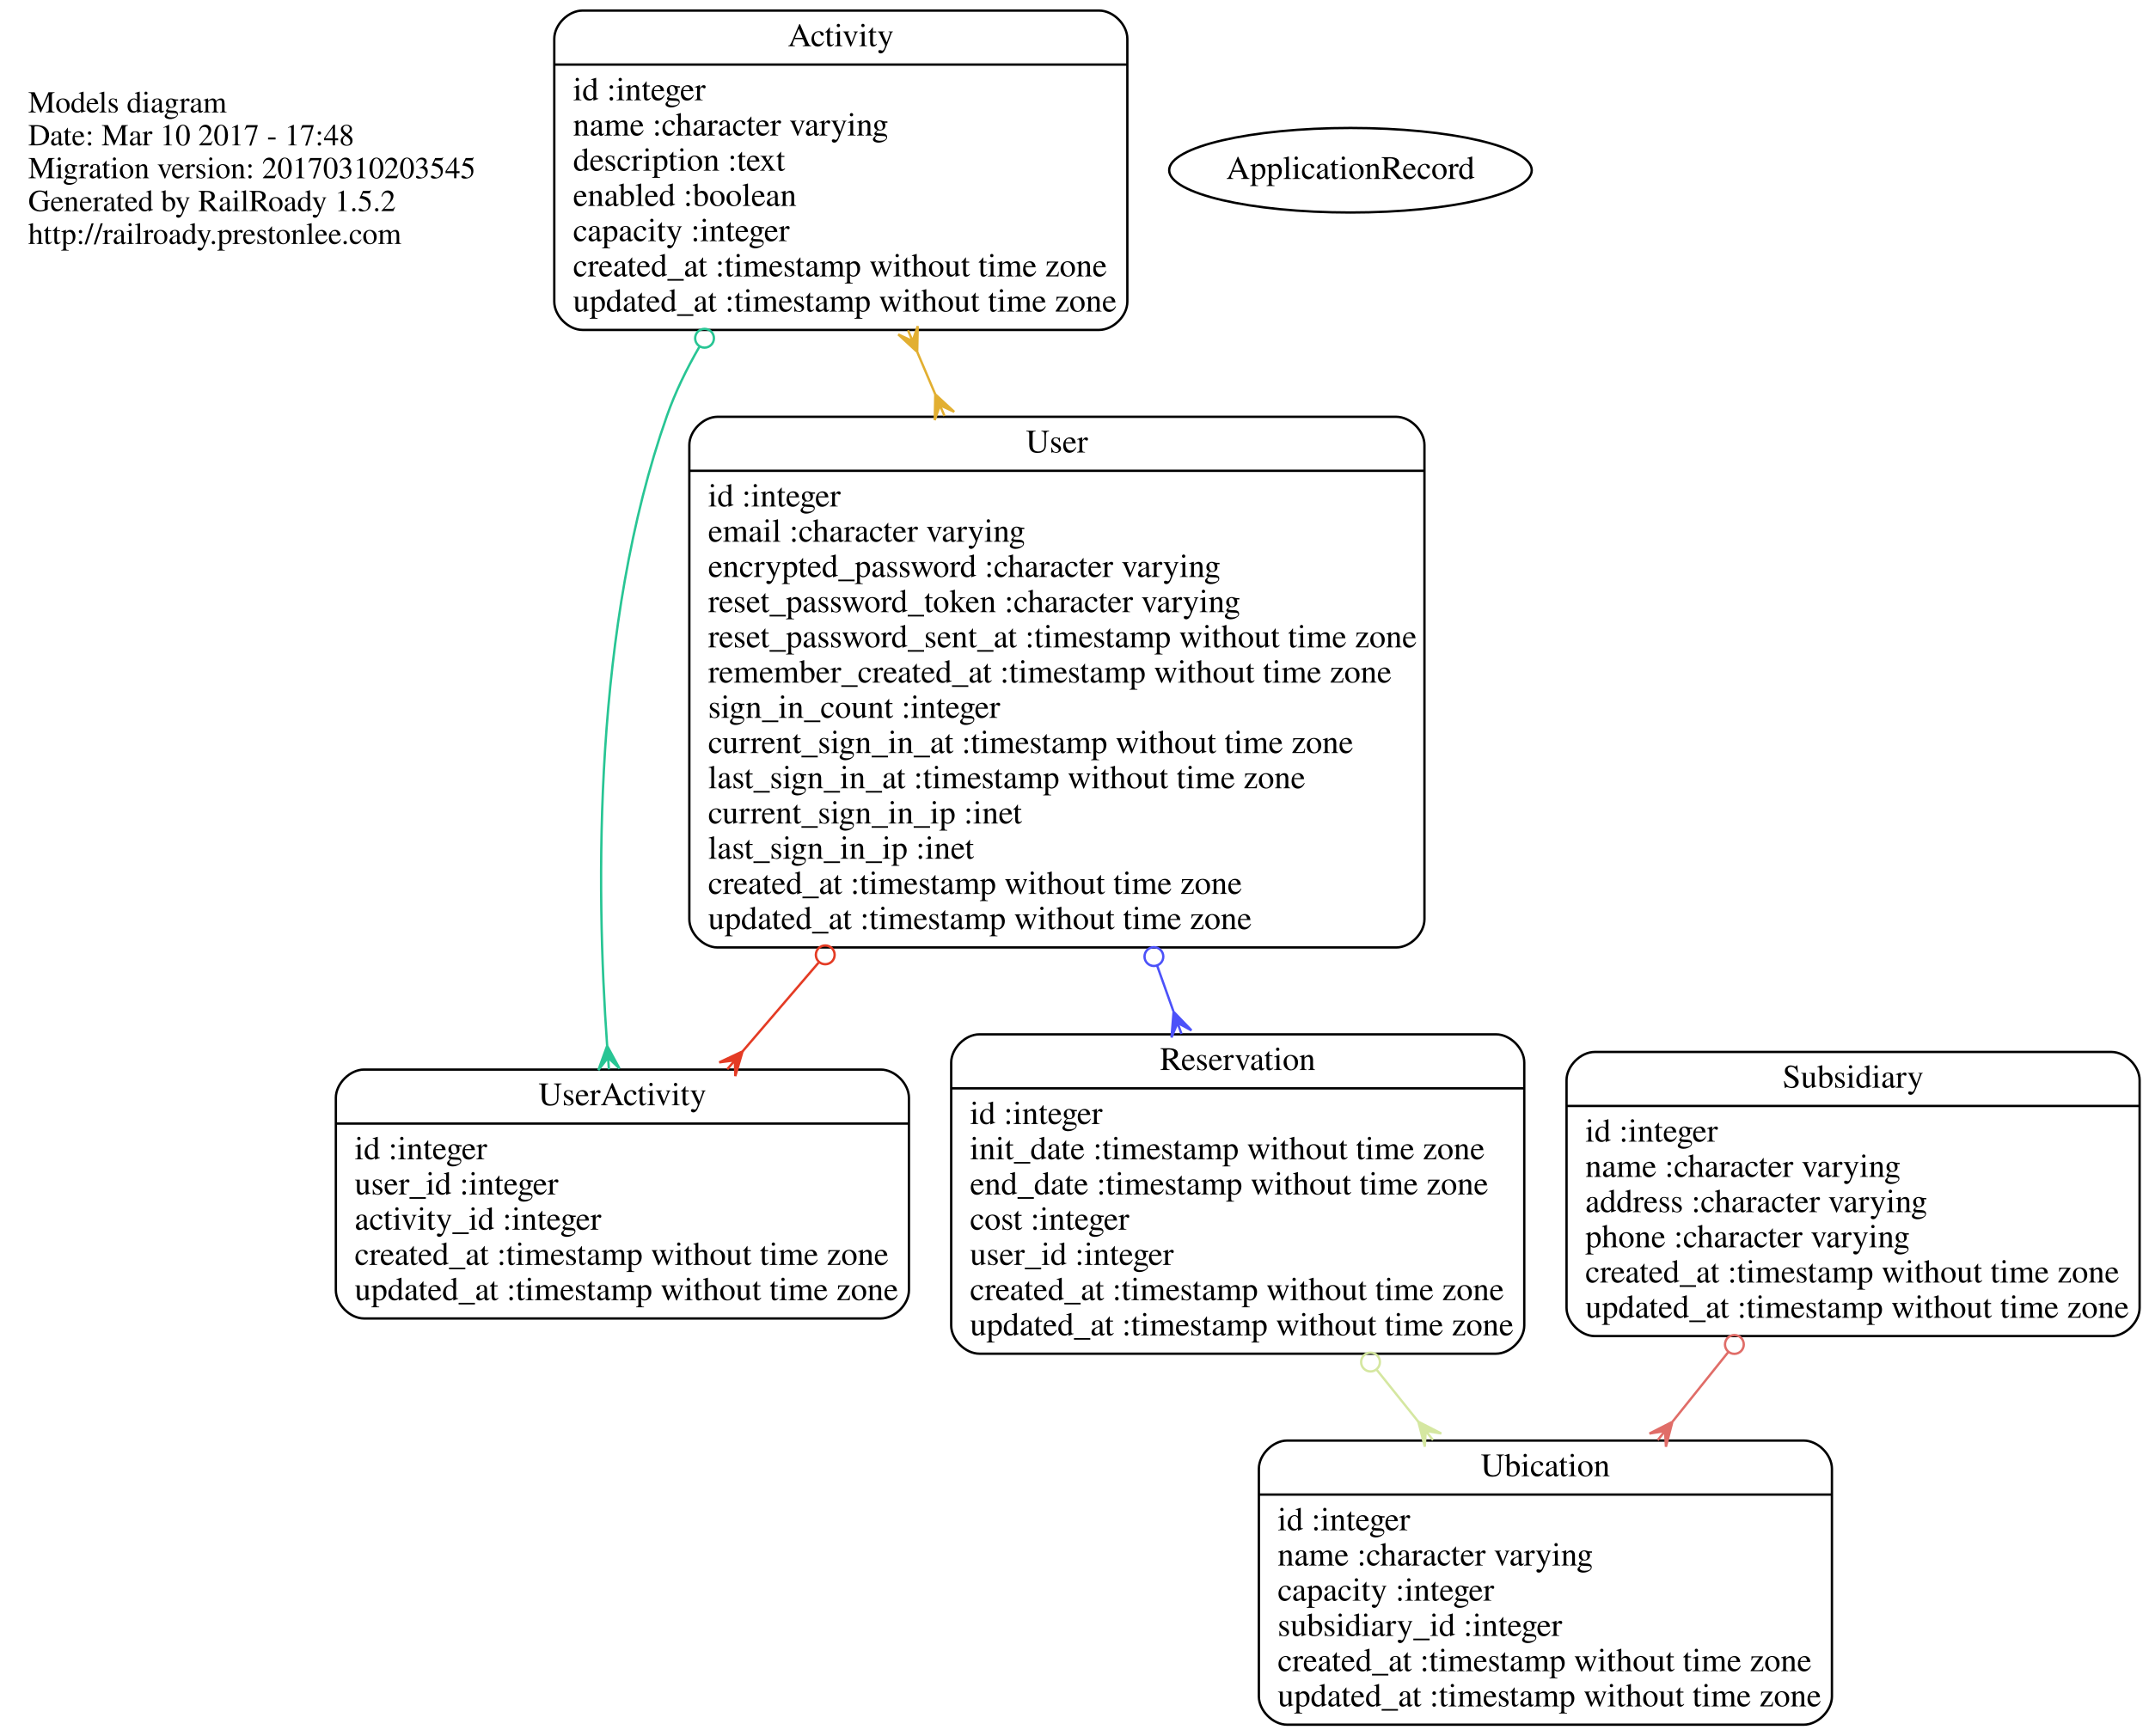
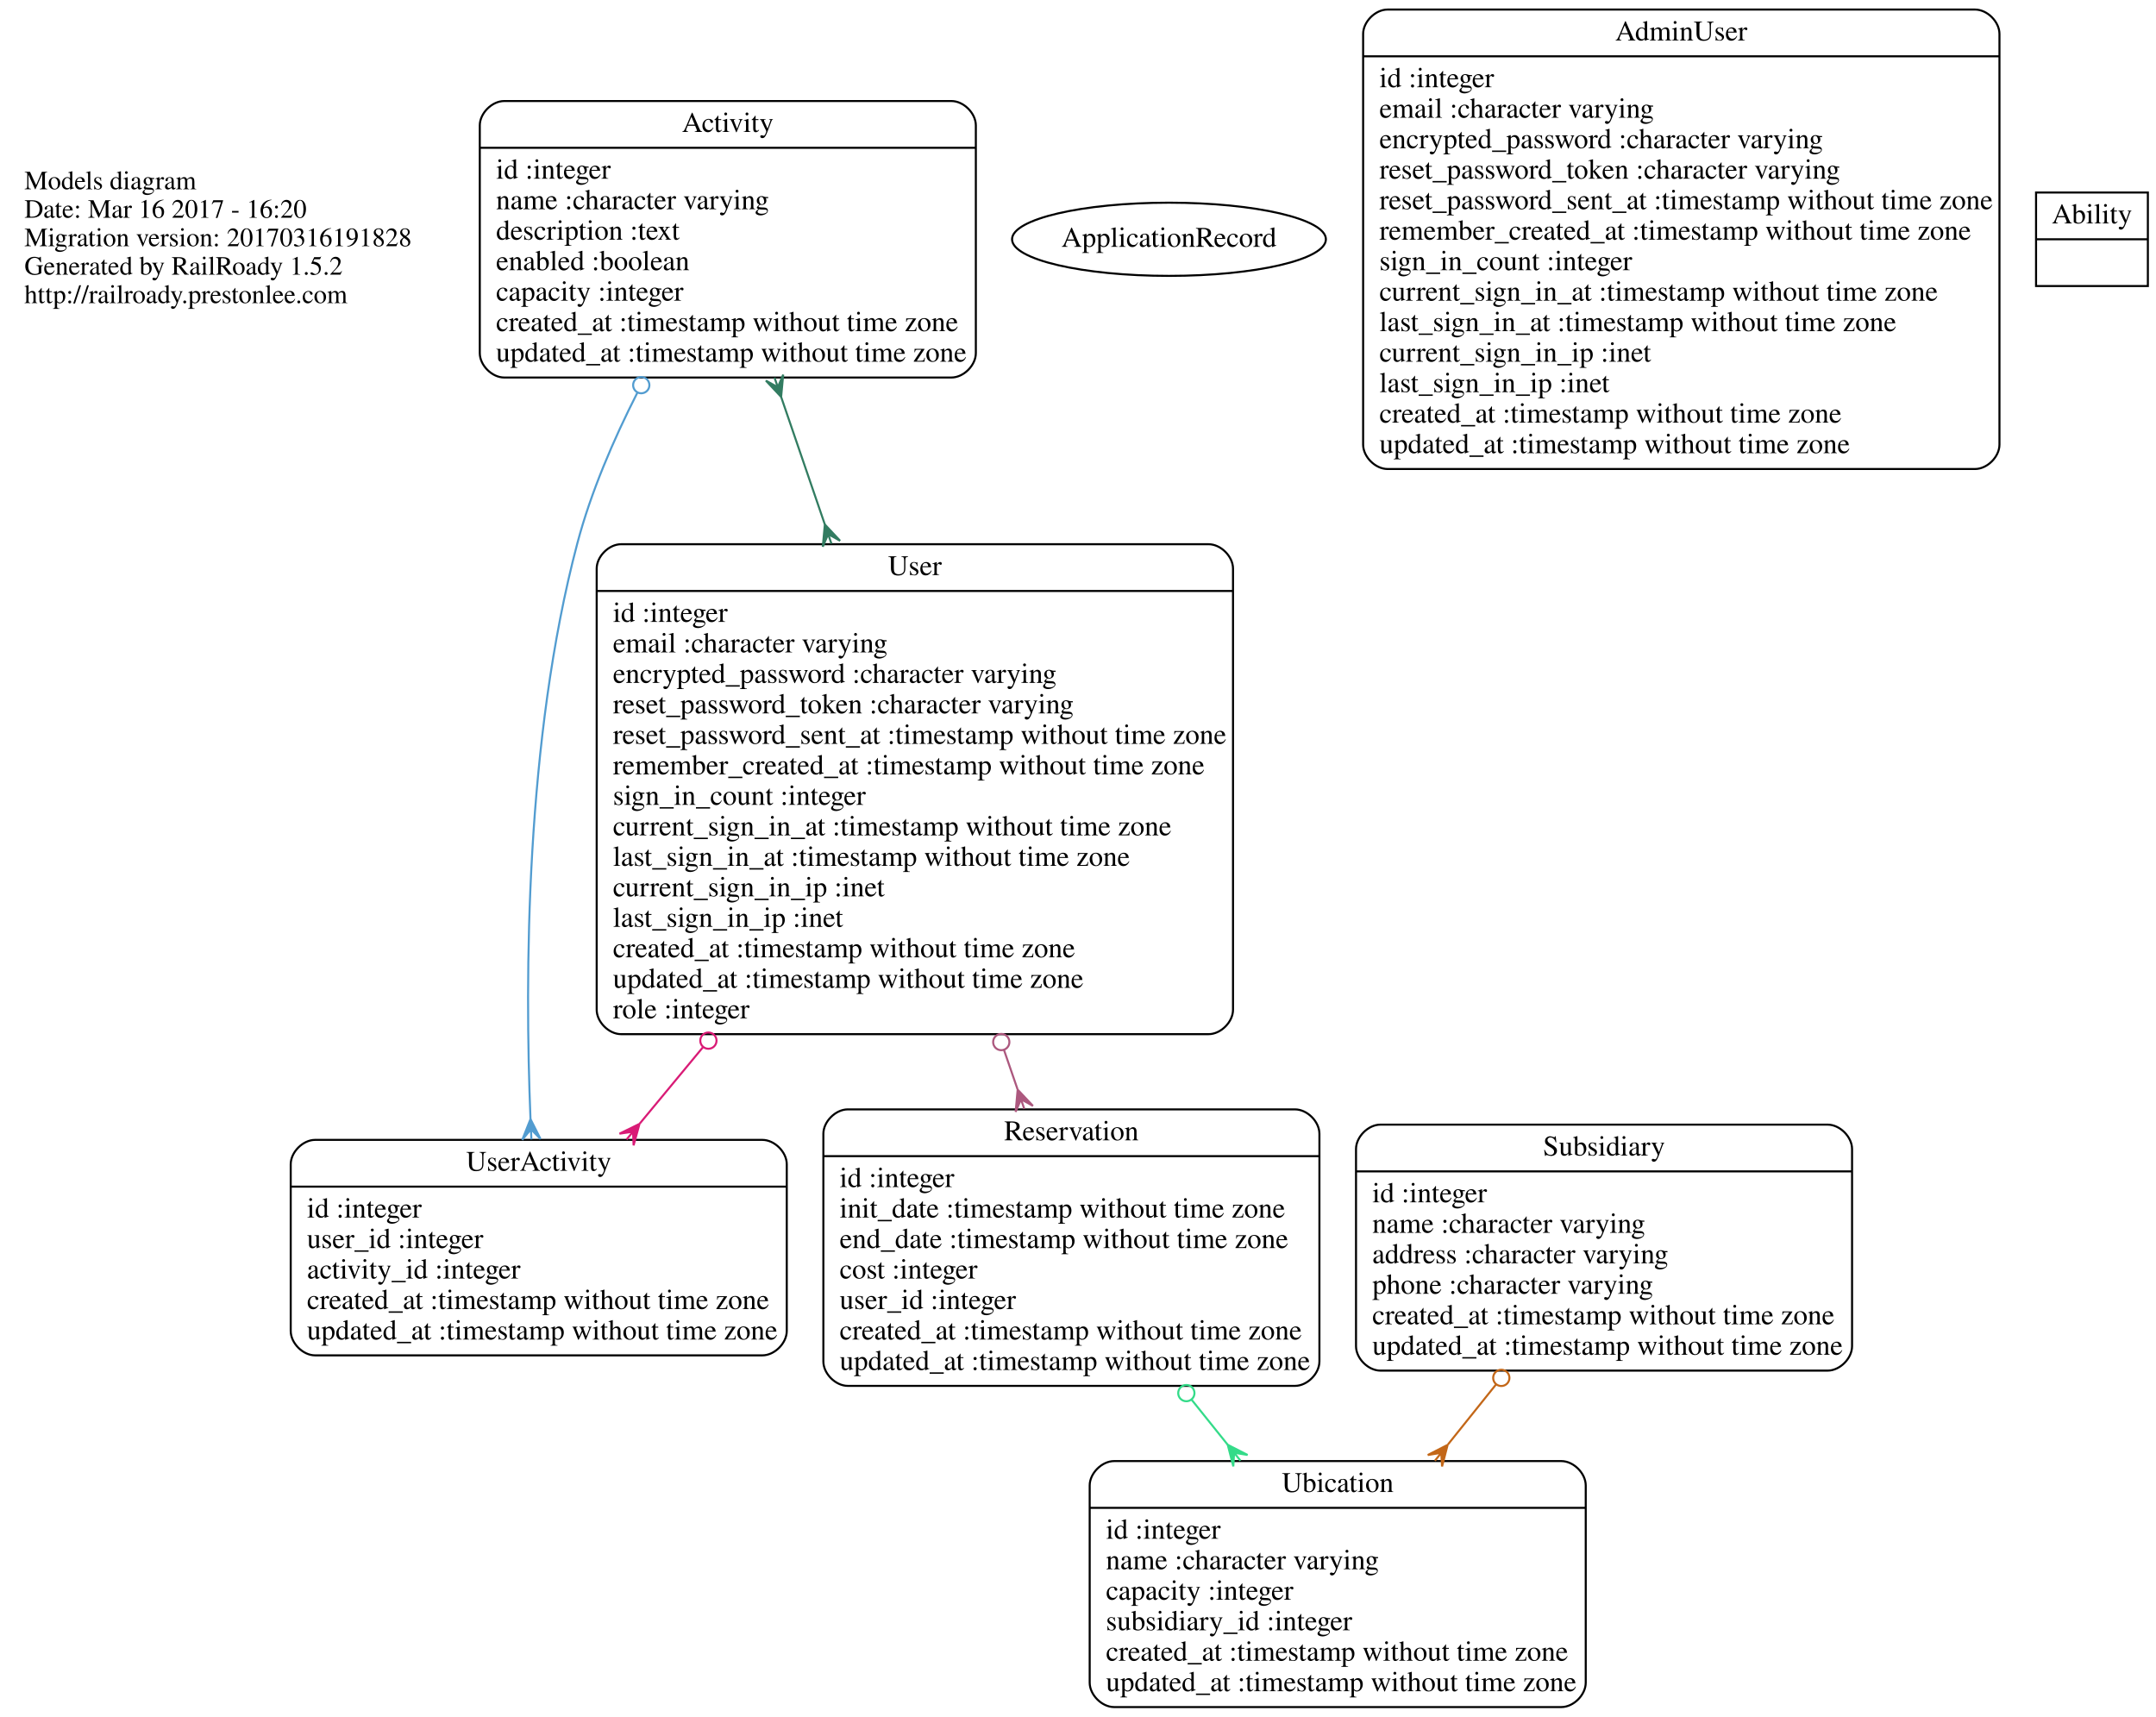
- <svg xmlns="http://www.w3.org/2000/svg" width="915pt" height="739pt" viewBox="0.00 0.00 915.00 739.00">
-   <g id="graph0" class="graph" transform="scale(1 1) rotate(0) translate(4 735)">
-     <polygon fill="none" stroke="none" points="-4,4 -4,-735 911,-735 911,4 -4,4" />
+ <svg xmlns="http://www.w3.org/2000/svg" width="1060pt" height="844pt" viewBox="0.00 0.00 1060.50 844.00">
+   <g id="graph0" class="graph" transform="scale(1 1) rotate(0) translate(4 840)">
+     <polygon fill="none" stroke="none" points="-4,4 -4,-840 1056.5,-840 1056.5,4 -4,4" />
    <g id="node1" class="node">
-       <text text-anchor="start" x="8" y="-687.1" font-family="Times,serif" font-size="13.00">Models diagram</text>
-       <text text-anchor="start" x="8" y="-673.1" font-family="Times,serif" font-size="13.00">Date: Mar 10 2017 - 17:48</text>
-       <text text-anchor="start" x="8" y="-659.1" font-family="Times,serif" font-size="13.00">Migration version: 20170310203545</text>
-       <text text-anchor="start" x="8" y="-645.1" font-family="Times,serif" font-size="13.00">Generated by RailRoady 1.5.2</text>
-       <text text-anchor="start" x="8" y="-631.1" font-family="Times,serif" font-size="13.00">http://railroady.prestonlee.com</text>
+       <text text-anchor="start" x="8" y="-747.1" font-family="Times,serif" font-size="13.00">Models diagram</text>
+       <text text-anchor="start" x="8" y="-733.1" font-family="Times,serif" font-size="13.00">Date: Mar 16 2017 - 16:20</text>
+       <text text-anchor="start" x="8" y="-719.1" font-family="Times,serif" font-size="13.00">Migration version: 20170316191828</text>
+       <text text-anchor="start" x="8" y="-705.1" font-family="Times,serif" font-size="13.00">Generated by RailRoady 1.5.2</text>
+       <text text-anchor="start" x="8" y="-691.1" font-family="Times,serif" font-size="13.00">http://railroady.prestonlee.com</text>
    </g>
    <g id="node2" class="node">
      <path fill="none" stroke="black" d="M151,-173.5C151,-173.5 371,-173.5 371,-173.5 377,-173.5 383,-179.5 383,-185.5 383,-185.5 383,-267.5 383,-267.5 383,-273.5 377,-279.5 371,-279.5 371,-279.5 151,-279.5 151,-279.5 145,-279.5 139,-273.5 139,-267.5 139,-267.5 139,-185.5 139,-185.5 139,-179.5 145,-173.5 151,-173.5" />
      <text text-anchor="middle" x="261" y="-264.3" font-family="Times,serif" font-size="14.00">UserActivity</text>
      <polyline fill="none" stroke="black" points="139,-256.5 383,-256.5 " />
      <text text-anchor="start" x="147" y="-241.3" font-family="Times,serif" font-size="14.00">id :integer</text>
      <text text-anchor="start" x="147" y="-226.3" font-family="Times,serif" font-size="14.00">user_id :integer</text>
      <text text-anchor="start" x="147" y="-211.3" font-family="Times,serif" font-size="14.00">activity_id :integer</text>
      <text text-anchor="start" x="147" y="-196.3" font-family="Times,serif" font-size="14.00">created_at :timestamp without time zone</text>
      <text text-anchor="start" x="147" y="-181.3" font-family="Times,serif" font-size="14.00">updated_at :timestamp without time zone</text>
    </g>
    <g id="node3" class="node">
      <path fill="none" stroke="black" d="M544,-0.5C544,-0.5 764,-0.5 764,-0.5 770,-0.5 776,-6.5 776,-12.5 776,-12.5 776,-109.5 776,-109.5 776,-115.5 770,-121.5 764,-121.5 764,-121.5 544,-121.5 544,-121.5 538,-121.5 532,-115.5 532,-109.5 532,-109.5 532,-12.5 532,-12.5 532,-6.5 538,-0.5 544,-0.5" />
      <text text-anchor="middle" x="654" y="-106.3" font-family="Times,serif" font-size="14.00">Ubication</text>
      <polyline fill="none" stroke="black" points="532,-98.5 776,-98.5 " />
      <text text-anchor="start" x="540" y="-83.3" font-family="Times,serif" font-size="14.00">id :integer</text>
      <text text-anchor="start" x="540" y="-68.3" font-family="Times,serif" font-size="14.00">name :character varying</text>
      <text text-anchor="start" x="540" y="-53.3" font-family="Times,serif" font-size="14.00">capacity :integer</text>
      <text text-anchor="start" x="540" y="-38.3" font-family="Times,serif" font-size="14.00">subsidiary_id :integer</text>
      <text text-anchor="start" x="540" y="-23.3" font-family="Times,serif" font-size="14.00">created_at :timestamp without time zone</text>
      <text text-anchor="start" x="540" y="-8.3" font-family="Times,serif" font-size="14.00">updated_at :timestamp without time zone</text>
    </g>
    <g id="node4" class="node">
-       <ellipse fill="none" stroke="black" cx="571" cy="-662.5" rx="77.187" ry="18" />
-       <text text-anchor="middle" x="571" y="-658.8" font-family="Times,serif" font-size="14.00">ApplicationRecord</text>
+       <ellipse fill="none" stroke="black" cx="571" cy="-722.5" rx="77.187" ry="18" />
+       <text text-anchor="middle" x="571" y="-718.8" font-family="Times,serif" font-size="14.00">ApplicationRecord</text>
    </g>
    <g id="node5" class="node">
+       <path fill="none" stroke="black" d="M678.5,-609.5C678.5,-609.5 967.5,-609.5 967.5,-609.5 973.5,-609.5 979.5,-615.5 979.5,-621.5 979.5,-621.5 979.5,-823.5 979.5,-823.5 979.5,-829.5 973.5,-835.5 967.5,-835.5 967.5,-835.5 678.5,-835.5 678.5,-835.5 672.5,-835.5 666.5,-829.5 666.5,-823.5 666.5,-823.5 666.5,-621.5 666.5,-621.5 666.5,-615.5 672.5,-609.5 678.5,-609.5" />
+       <text text-anchor="middle" x="823" y="-820.3" font-family="Times,serif" font-size="14.00">AdminUser</text>
+       <polyline fill="none" stroke="black" points="666.5,-812.5 979.5,-812.5 " />
+       <text text-anchor="start" x="674.5" y="-797.3" font-family="Times,serif" font-size="14.00">id :integer</text>
+       <text text-anchor="start" x="674.5" y="-782.3" font-family="Times,serif" font-size="14.00">email :character varying</text>
+       <text text-anchor="start" x="674.5" y="-767.3" font-family="Times,serif" font-size="14.00">encrypted_password :character varying</text>
+       <text text-anchor="start" x="674.5" y="-752.3" font-family="Times,serif" font-size="14.00">reset_password_token :character varying</text>
+       <text text-anchor="start" x="674.5" y="-737.3" font-family="Times,serif" font-size="14.00">reset_password_sent_at :timestamp without time zone</text>
+       <text text-anchor="start" x="674.5" y="-722.3" font-family="Times,serif" font-size="14.00">remember_created_at :timestamp without time zone</text>
+       <text text-anchor="start" x="674.5" y="-707.3" font-family="Times,serif" font-size="14.00">sign_in_count :integer</text>
+       <text text-anchor="start" x="674.5" y="-692.3" font-family="Times,serif" font-size="14.00">current_sign_in_at :timestamp without time zone</text>
+       <text text-anchor="start" x="674.5" y="-677.3" font-family="Times,serif" font-size="14.00">last_sign_in_at :timestamp without time zone</text>
+       <text text-anchor="start" x="674.5" y="-662.3" font-family="Times,serif" font-size="14.00">current_sign_in_ip :inet</text>
+       <text text-anchor="start" x="674.5" y="-647.3" font-family="Times,serif" font-size="14.00">last_sign_in_ip :inet</text>
+       <text text-anchor="start" x="674.5" y="-632.3" font-family="Times,serif" font-size="14.00">created_at :timestamp without time zone</text>
+       <text text-anchor="start" x="674.5" y="-617.3" font-family="Times,serif" font-size="14.00">updated_at :timestamp without time zone</text>
+     </g>
+     <g id="node6" class="node">
      <path fill="none" stroke="black" d="M675,-166C675,-166 895,-166 895,-166 901,-166 907,-172 907,-178 907,-178 907,-275 907,-275 907,-281 901,-287 895,-287 895,-287 675,-287 675,-287 669,-287 663,-281 663,-275 663,-275 663,-178 663,-178 663,-172 669,-166 675,-166" />
      <text text-anchor="middle" x="785" y="-271.8" font-family="Times,serif" font-size="14.00">Subsidiary</text>
      <polyline fill="none" stroke="black" points="663,-264 907,-264 " />
      <text text-anchor="start" x="671" y="-248.8" font-family="Times,serif" font-size="14.00">id :integer</text>
      <text text-anchor="start" x="671" y="-233.8" font-family="Times,serif" font-size="14.00">name :character varying</text>
      <text text-anchor="start" x="671" y="-218.8" font-family="Times,serif" font-size="14.00">address :character varying</text>
      <text text-anchor="start" x="671" y="-203.8" font-family="Times,serif" font-size="14.00">phone :character varying</text>
      <text text-anchor="start" x="671" y="-188.8" font-family="Times,serif" font-size="14.00">created_at :timestamp without time zone</text>
      <text text-anchor="start" x="671" y="-173.8" font-family="Times,serif" font-size="14.00">updated_at :timestamp without time zone</text>
    </g>
    <g id="edge1" class="edge">
-       <path fill="none" stroke="#e06d68" d="M731.813,-159.118C724.057,-149.437 716.061,-139.458 708.283,-129.75" />
-       <ellipse fill="none" stroke="#e06d68" cx="734.463" cy="-162.425" rx="4" ry="4" />
-       <polygon fill="#e06d68" stroke="#e06d68" points="708.064,-129.476 705.323,-118.859 704.937,-125.574 701.811,-121.672 701.811,-121.672 701.811,-121.672 704.937,-125.574 698.299,-124.486 708.064,-129.476 708.064,-129.476" />
+       <path fill="none" stroke="#c36718" d="M731.813,-159.118C724.057,-149.437 716.061,-139.458 708.283,-129.75" />
+       <ellipse fill="none" stroke="#c36718" cx="734.463" cy="-162.425" rx="4" ry="4" />
+       <polygon fill="#c36718" stroke="#c36718" points="708.064,-129.476 705.323,-118.859 704.937,-125.574 701.811,-121.672 701.811,-121.672 701.811,-121.672 704.937,-125.574 698.299,-124.486 708.064,-129.476 708.064,-129.476" />
    </g>
-     <g id="node6" class="node">
-       <path fill="none" stroke="black" d="M244,-594.5C244,-594.5 464,-594.5 464,-594.5 470,-594.5 476,-600.5 476,-606.5 476,-606.5 476,-718.5 476,-718.5 476,-724.5 470,-730.5 464,-730.5 464,-730.5 244,-730.5 244,-730.5 238,-730.5 232,-724.5 232,-718.5 232,-718.5 232,-606.5 232,-606.5 232,-600.5 238,-594.5 244,-594.5" />
-       <text text-anchor="middle" x="354" y="-715.3" font-family="Times,serif" font-size="14.00">Activity</text>
-       <polyline fill="none" stroke="black" points="232,-707.5 476,-707.5 " />
-       <text text-anchor="start" x="240" y="-692.3" font-family="Times,serif" font-size="14.00">id :integer</text>
-       <text text-anchor="start" x="240" y="-677.3" font-family="Times,serif" font-size="14.00">name :character varying</text>
-       <text text-anchor="start" x="240" y="-662.3" font-family="Times,serif" font-size="14.00">description :text</text>
-       <text text-anchor="start" x="240" y="-647.3" font-family="Times,serif" font-size="14.00">enabled :boolean</text>
-       <text text-anchor="start" x="240" y="-632.3" font-family="Times,serif" font-size="14.00">capacity :integer</text>
-       <text text-anchor="start" x="240" y="-617.3" font-family="Times,serif" font-size="14.00">created_at :timestamp without time zone</text>
-       <text text-anchor="start" x="240" y="-602.3" font-family="Times,serif" font-size="14.00">updated_at :timestamp without time zone</text>
+     <g id="node7" class="node">
+       <path fill="none" stroke="black" d="M244,-654.5C244,-654.5 464,-654.5 464,-654.5 470,-654.5 476,-660.5 476,-666.5 476,-666.5 476,-778.5 476,-778.5 476,-784.5 470,-790.5 464,-790.5 464,-790.5 244,-790.5 244,-790.5 238,-790.5 232,-784.5 232,-778.5 232,-778.5 232,-666.5 232,-666.5 232,-660.5 238,-654.5 244,-654.5" />
+       <text text-anchor="middle" x="354" y="-775.3" font-family="Times,serif" font-size="14.00">Activity</text>
+       <polyline fill="none" stroke="black" points="232,-767.5 476,-767.5 " />
+       <text text-anchor="start" x="240" y="-752.3" font-family="Times,serif" font-size="14.00">id :integer</text>
+       <text text-anchor="start" x="240" y="-737.3" font-family="Times,serif" font-size="14.00">name :character varying</text>
+       <text text-anchor="start" x="240" y="-722.3" font-family="Times,serif" font-size="14.00">description :text</text>
+       <text text-anchor="start" x="240" y="-707.3" font-family="Times,serif" font-size="14.00">enabled :boolean</text>
+       <text text-anchor="start" x="240" y="-692.3" font-family="Times,serif" font-size="14.00">capacity :integer</text>
+       <text text-anchor="start" x="240" y="-677.3" font-family="Times,serif" font-size="14.00">created_at :timestamp without time zone</text>
+       <text text-anchor="start" x="240" y="-662.3" font-family="Times,serif" font-size="14.00">updated_at :timestamp without time zone</text>
    </g>
    <g id="edge2" class="edge">
-       <path fill="none" stroke="#28c594" d="M293.749,-587.243C288.295,-577.81 283.513,-567.96 280,-558 248.544,-468.811 249.677,-357.727 254.5,-289.746" />
-       <ellipse fill="none" stroke="#28c594" cx="295.978" cy="-590.944" rx="4" ry="4" />
-       <polygon fill="#28c594" stroke="#28c594" points="254.511,-289.598 259.755,-279.967 254.889,-284.612 255.268,-279.627 255.268,-279.627 255.268,-279.627 254.889,-284.612 250.781,-279.286 254.511,-289.598 254.511,-289.598" />
+       <path fill="none" stroke="#529cd0" d="M309.462,-646.95C297.802,-623.991 286.647,-598.128 280,-573 254.484,-476.547 254.079,-359.827 256.942,-289.732" />
+       <ellipse fill="none" stroke="#529cd0" cx="311.423" cy="-650.744" rx="4" ry="4" />
+       <polygon fill="#529cd0" stroke="#529cd0" points="256.942,-289.727 261.881,-279.936 257.164,-284.732 257.385,-279.737 257.385,-279.737 257.385,-279.737 257.164,-284.732 252.89,-279.537 256.942,-289.727 256.942,-289.727" />
    </g>
-     <g id="node7" class="node">
-       <path fill="none" stroke="black" d="M301.5,-331.5C301.5,-331.5 590.5,-331.5 590.5,-331.5 596.5,-331.5 602.5,-337.5 602.5,-343.5 602.5,-343.5 602.5,-545.5 602.5,-545.5 602.5,-551.5 596.5,-557.5 590.5,-557.5 590.5,-557.5 301.5,-557.5 301.5,-557.5 295.5,-557.5 289.5,-551.5 289.5,-545.5 289.5,-545.5 289.5,-343.5 289.5,-343.5 289.5,-337.5 295.5,-331.5 301.5,-331.5" />
-       <text text-anchor="middle" x="446" y="-542.3" font-family="Times,serif" font-size="14.00">User</text>
-       <polyline fill="none" stroke="black" points="289.5,-534.5 602.5,-534.5 " />
-       <text text-anchor="start" x="297.5" y="-519.3" font-family="Times,serif" font-size="14.00">id :integer</text>
-       <text text-anchor="start" x="297.5" y="-504.3" font-family="Times,serif" font-size="14.00">email :character varying</text>
-       <text text-anchor="start" x="297.5" y="-489.3" font-family="Times,serif" font-size="14.00">encrypted_password :character varying</text>
-       <text text-anchor="start" x="297.5" y="-474.3" font-family="Times,serif" font-size="14.00">reset_password_token :character varying</text>
-       <text text-anchor="start" x="297.5" y="-459.3" font-family="Times,serif" font-size="14.00">reset_password_sent_at :timestamp without time zone</text>
-       <text text-anchor="start" x="297.5" y="-444.3" font-family="Times,serif" font-size="14.00">remember_created_at :timestamp without time zone</text>
-       <text text-anchor="start" x="297.5" y="-429.3" font-family="Times,serif" font-size="14.00">sign_in_count :integer</text>
-       <text text-anchor="start" x="297.5" y="-414.3" font-family="Times,serif" font-size="14.00">current_sign_in_at :timestamp without time zone</text>
-       <text text-anchor="start" x="297.5" y="-399.3" font-family="Times,serif" font-size="14.00">last_sign_in_at :timestamp without time zone</text>
-       <text text-anchor="start" x="297.5" y="-384.3" font-family="Times,serif" font-size="14.00">current_sign_in_ip :inet</text>
-       <text text-anchor="start" x="297.5" y="-369.3" font-family="Times,serif" font-size="14.00">last_sign_in_ip :inet</text>
-       <text text-anchor="start" x="297.5" y="-354.3" font-family="Times,serif" font-size="14.00">created_at :timestamp without time zone</text>
-       <text text-anchor="start" x="297.5" y="-339.3" font-family="Times,serif" font-size="14.00">updated_at :timestamp without time zone</text>
+     <g id="node9" class="node">
+       <path fill="none" stroke="black" d="M301.5,-331.5C301.5,-331.5 590.5,-331.5 590.5,-331.5 596.5,-331.5 602.5,-337.5 602.5,-343.5 602.5,-343.5 602.5,-560.5 602.5,-560.5 602.5,-566.5 596.5,-572.5 590.5,-572.5 590.5,-572.5 301.5,-572.5 301.5,-572.5 295.5,-572.5 289.5,-566.5 289.5,-560.5 289.5,-560.5 289.5,-343.5 289.5,-343.5 289.5,-337.5 295.5,-331.5 301.5,-331.5" />
+       <text text-anchor="middle" x="446" y="-557.3" font-family="Times,serif" font-size="14.00">User</text>
+       <polyline fill="none" stroke="black" points="289.5,-549.5 602.5,-549.5 " />
+       <text text-anchor="start" x="297.5" y="-534.3" font-family="Times,serif" font-size="14.00">id :integer</text>
+       <text text-anchor="start" x="297.5" y="-519.3" font-family="Times,serif" font-size="14.00">email :character varying</text>
+       <text text-anchor="start" x="297.5" y="-504.3" font-family="Times,serif" font-size="14.00">encrypted_password :character varying</text>
+       <text text-anchor="start" x="297.5" y="-489.3" font-family="Times,serif" font-size="14.00">reset_password_token :character varying</text>
+       <text text-anchor="start" x="297.5" y="-474.3" font-family="Times,serif" font-size="14.00">reset_password_sent_at :timestamp without time zone</text>
+       <text text-anchor="start" x="297.5" y="-459.3" font-family="Times,serif" font-size="14.00">remember_created_at :timestamp without time zone</text>
+       <text text-anchor="start" x="297.5" y="-444.3" font-family="Times,serif" font-size="14.00">sign_in_count :integer</text>
+       <text text-anchor="start" x="297.5" y="-429.3" font-family="Times,serif" font-size="14.00">current_sign_in_at :timestamp without time zone</text>
+       <text text-anchor="start" x="297.5" y="-414.3" font-family="Times,serif" font-size="14.00">last_sign_in_at :timestamp without time zone</text>
+       <text text-anchor="start" x="297.5" y="-399.3" font-family="Times,serif" font-size="14.00">current_sign_in_ip :inet</text>
+       <text text-anchor="start" x="297.5" y="-384.3" font-family="Times,serif" font-size="14.00">last_sign_in_ip :inet</text>
+       <text text-anchor="start" x="297.5" y="-369.3" font-family="Times,serif" font-size="14.00">created_at :timestamp without time zone</text>
+       <text text-anchor="start" x="297.5" y="-354.3" font-family="Times,serif" font-size="14.00">updated_at :timestamp without time zone</text>
+       <text text-anchor="start" x="297.5" y="-339.3" font-family="Times,serif" font-size="14.00">role :integer</text>
    </g>
    <g id="edge3" class="edge">
-       <path fill="none" stroke="#e2af31" d="M386.618,-584.919C389.079,-579.141 391.596,-573.232 394.137,-567.266" />
-       <polygon fill="#e2af31" stroke="#e2af31" points="386.524,-585.14 378.465,-592.577 384.564,-589.74 382.605,-594.34 382.605,-594.34 382.605,-594.34 384.564,-589.74 386.745,-596.104 386.524,-585.14 386.524,-585.14" />
-       <polygon fill="#e2af31" stroke="#e2af31" points="394.227,-567.055 402.285,-559.618 396.186,-562.455 398.145,-557.854 398.145,-557.854 398.145,-557.854 396.186,-562.455 394.005,-556.091 394.227,-567.055 394.227,-567.055" />
+       <path fill="none" stroke="#327c61" d="M380.224,-644.965C386.943,-625.357 394.357,-603.72 401.712,-582.254" />
+       <polygon fill="#327c61" stroke="#327c61" points="380.22,-644.979 372.721,-652.98 378.599,-649.709 376.978,-654.439 376.978,-654.439 376.978,-654.439 378.599,-649.709 381.235,-655.897 380.22,-644.979 380.22,-644.979" />
+       <polygon fill="#327c61" stroke="#327c61" points="401.73,-582.202 409.228,-574.201 403.35,-577.472 404.971,-572.742 404.971,-572.742 404.971,-572.742 403.35,-577.472 400.714,-571.283 401.73,-582.202 401.73,-582.202" />
+     </g>
+     <g id="node8" class="node">
+       <polygon fill="none" stroke="black" points="997.5,-699.5 997.5,-745.5 1052.5,-745.5 1052.5,-699.5 997.5,-699.5" />
+       <text text-anchor="middle" x="1025" y="-730.3" font-family="Times,serif" font-size="14.00">Ability</text>
+       <polyline fill="none" stroke="black" points="997.5,-722.5 1052.5,-722.5 " />
+       <text text-anchor="middle" x="1025" y="-707.3" font-family="Times,serif" font-size="14.00"> </text>
    </g>
    <g id="edge5" class="edge">
-       <path fill="none" stroke="#e43b24" d="M344.542,-325.041C333.368,-311.995 322.37,-299.154 312.208,-287.289" />
-       <ellipse fill="none" stroke="#e43b24" cx="347.376" cy="-328.35" rx="4" ry="4" />
-       <polygon fill="#e43b24" stroke="#e43b24" points="312.163,-287.236 309.076,-276.714 308.911,-283.439 305.658,-279.641 305.658,-279.641 305.658,-279.641 308.911,-283.439 302.24,-282.569 312.163,-287.236 312.163,-287.236" />
+       <path fill="none" stroke="#d91b76" d="M341.728,-325.028C330.998,-312.066 320.484,-299.363 310.774,-287.633" />
+       <ellipse fill="none" stroke="#d91b76" cx="344.45" cy="-328.317" rx="4" ry="4" />
+       <polygon fill="#d91b76" stroke="#d91b76" points="310.565,-287.379 307.655,-276.807 307.376,-283.528 304.188,-279.676 304.188,-279.676 304.188,-279.676 307.376,-283.528 300.722,-282.545 310.565,-287.379 310.565,-287.379" />
    </g>
-     <g id="node8" class="node">
+     <g id="node10" class="node">
      <path fill="none" stroke="black" d="M413,-158.5C413,-158.5 633,-158.5 633,-158.5 639,-158.5 645,-164.5 645,-170.5 645,-170.5 645,-282.5 645,-282.5 645,-288.5 639,-294.5 633,-294.5 633,-294.5 413,-294.5 413,-294.5 407,-294.5 401,-288.5 401,-282.5 401,-282.5 401,-170.5 401,-170.5 401,-164.5 407,-158.5 413,-158.5" />
      <text text-anchor="middle" x="523" y="-279.3" font-family="Times,serif" font-size="14.00">Reservation</text>
      <polyline fill="none" stroke="black" points="401,-271.5 645,-271.5 " />
      <text text-anchor="start" x="409" y="-256.3" font-family="Times,serif" font-size="14.00">id :integer</text>
      <text text-anchor="start" x="409" y="-241.3" font-family="Times,serif" font-size="14.00">init_date :timestamp without time zone</text>
      <text text-anchor="start" x="409" y="-226.3" font-family="Times,serif" font-size="14.00">end_date :timestamp without time zone</text>
      <text text-anchor="start" x="409" y="-211.3" font-family="Times,serif" font-size="14.00">cost :integer</text>
      <text text-anchor="start" x="409" y="-196.3" font-family="Times,serif" font-size="14.00">user_id :integer</text>
      <text text-anchor="start" x="409" y="-181.3" font-family="Times,serif" font-size="14.00">created_at :timestamp without time zone</text>
      <text text-anchor="start" x="409" y="-166.3" font-family="Times,serif" font-size="14.00">updated_at :timestamp without time zone</text>
    </g>
    <g id="edge4" class="edge">
-       <path fill="none" stroke="#4c52f9" d="M488.683,-323.765C491.009,-317.242 493.314,-310.776 495.563,-304.465" />
-       <ellipse fill="none" stroke="#4c52f9" cx="487.309" cy="-327.62" rx="4" ry="4" />
-       <polygon fill="#4c52f9" stroke="#4c52f9" points="495.691,-304.108 503.287,-296.2 497.37,-299.398 499.049,-294.689 499.049,-294.689 499.049,-294.689 497.37,-299.398 494.81,-293.178 495.691,-304.108 495.691,-304.108" />
+       <path fill="none" stroke="#ac587e" d="M489.834,-323.767C492.082,-317.242 494.305,-310.789 496.473,-304.498" />
+       <ellipse fill="none" stroke="#ac587e" cx="488.508" cy="-327.616" rx="4" ry="4" />
+       <polygon fill="#ac587e" stroke="#ac587e" points="496.57,-304.216 504.082,-296.227 498.199,-299.488 499.827,-294.761 499.827,-294.761 499.827,-294.761 498.199,-299.488 495.573,-293.295 496.57,-304.216 496.57,-304.216" />
    </g>
    <g id="edge6" class="edge">
-       <path fill="none" stroke="#d5e7a1" d="M582.044,-151.808C587.972,-144.409 593.971,-136.921 599.845,-129.59" />
-       <ellipse fill="none" stroke="#d5e7a1" cx="579.54" cy="-154.933" rx="4" ry="4" />
-       <polygon fill="#d5e7a1" stroke="#d5e7a1" points="599.907,-129.513 609.672,-124.522 603.034,-125.611 606.16,-121.709 606.16,-121.709 606.16,-121.709 603.034,-125.611 602.648,-118.895 599.907,-129.513 599.907,-129.513" />
+       <path fill="none" stroke="#34db89" d="M582.044,-151.808C587.972,-144.409 593.971,-136.921 599.845,-129.59" />
+       <ellipse fill="none" stroke="#34db89" cx="579.54" cy="-154.933" rx="4" ry="4" />
+       <polygon fill="#34db89" stroke="#34db89" points="599.907,-129.513 609.672,-124.522 603.034,-125.611 606.16,-121.709 606.16,-121.709 606.16,-121.709 603.034,-125.611 602.648,-118.895 599.907,-129.513 599.907,-129.513" />
    </g>
  </g>
</svg>
